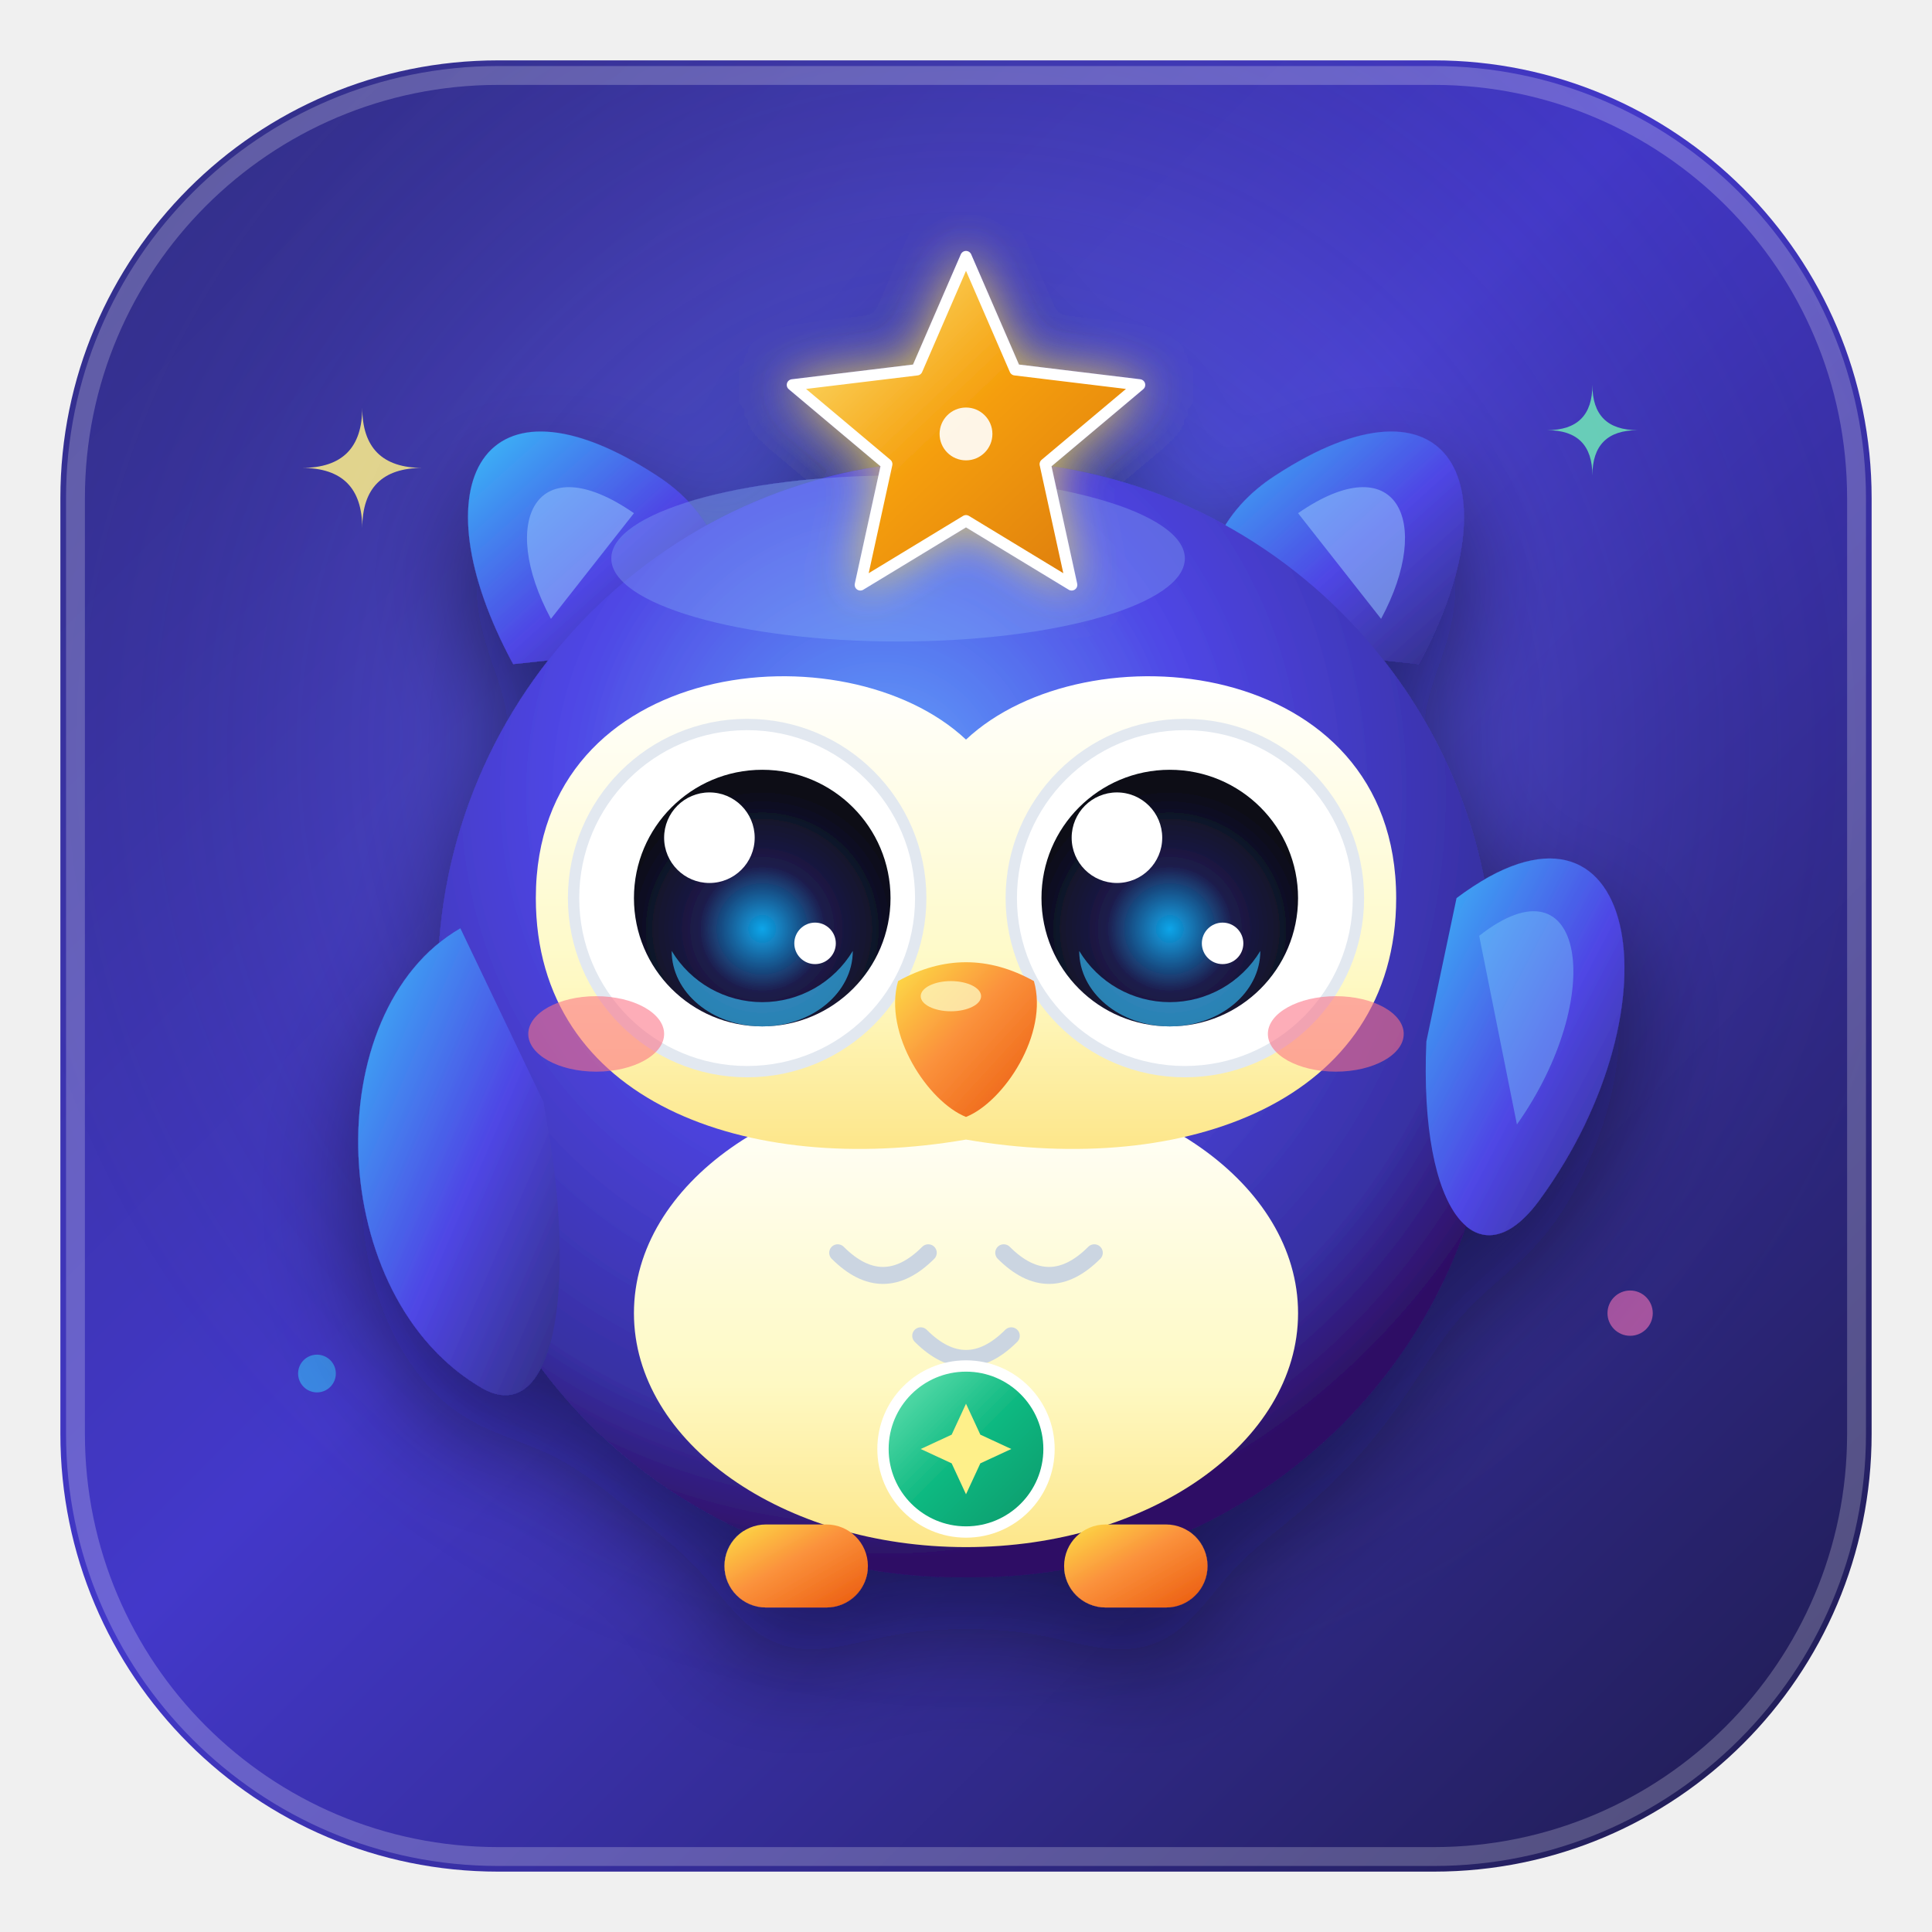
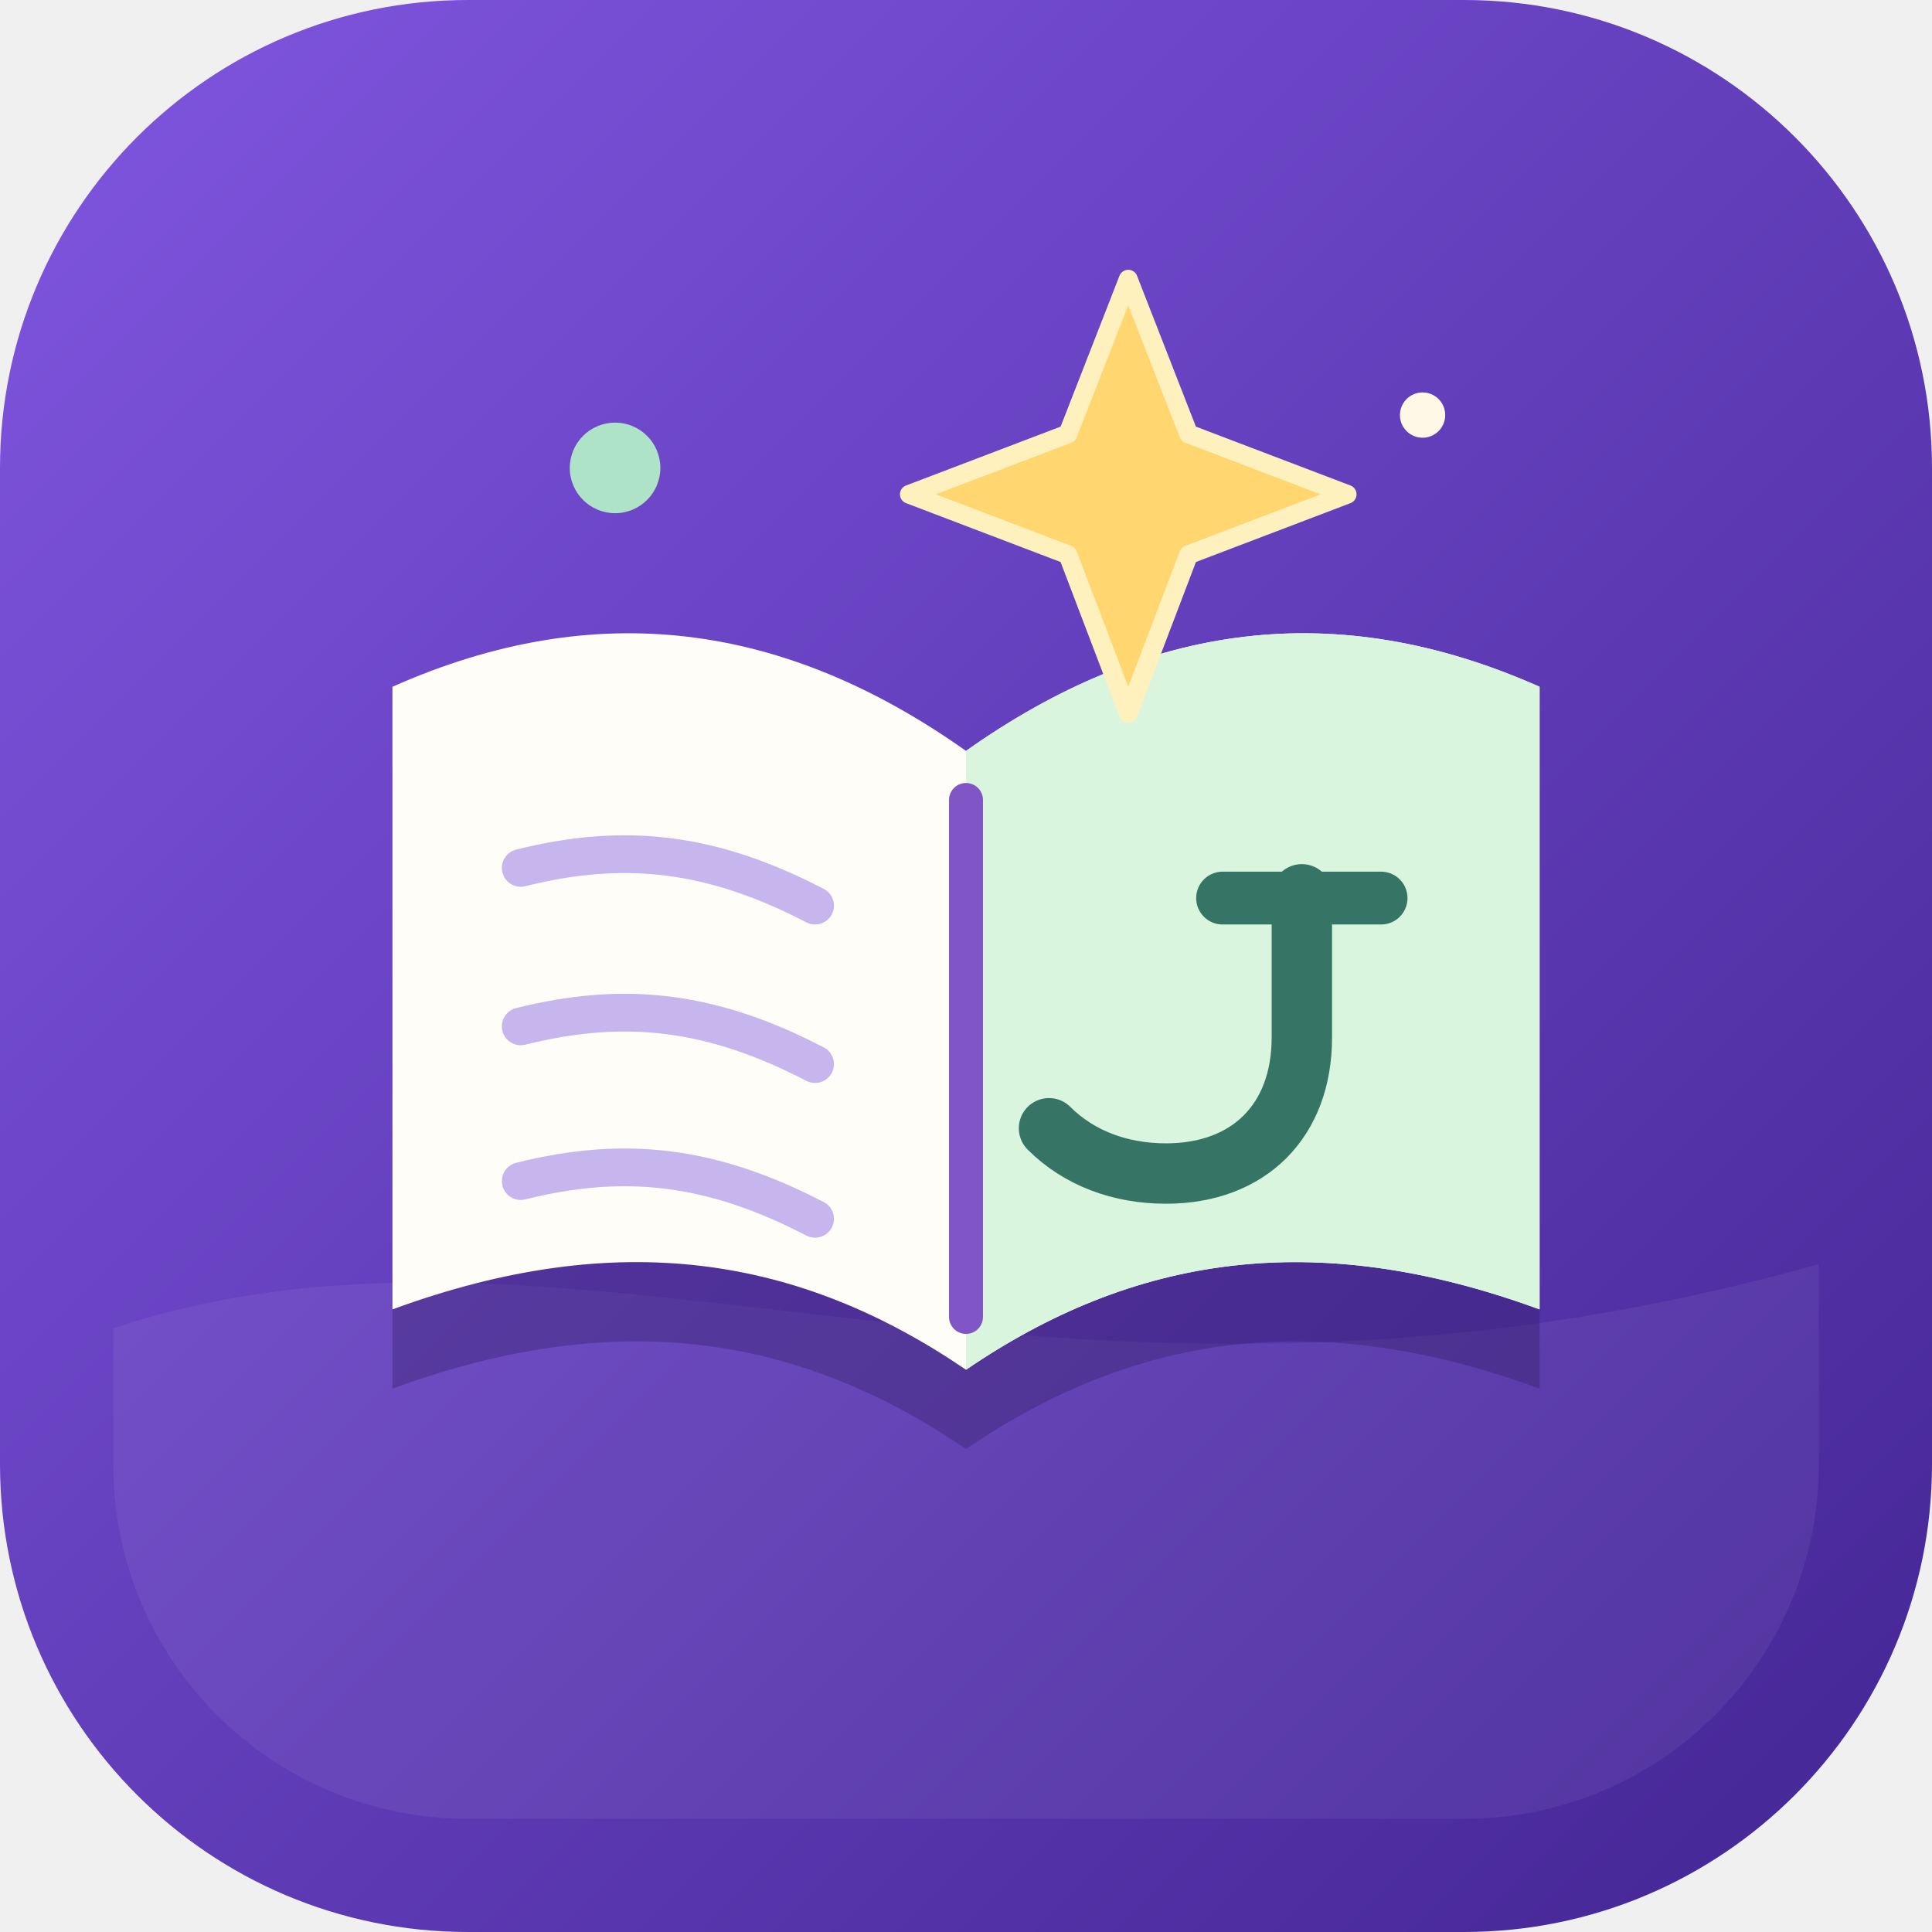
- <svg xmlns="http://www.w3.org/2000/svg" viewBox="0 0 512 512" width="100%" height="100%" role="img" aria-label="ZekaPark Sevimli Bilge Baykuş Zeki Maskot Logosu">
+ <svg xmlns="http://www.w3.org/2000/svg" width="512" height="512" viewBox="0 0 512 512" role="img" aria-label="Bilsem Junior — kitap ve keşif yıldızı">
  <defs>
-     <linearGradient id="bgSquircle" x1="0%" y1="0%" x2="100%" y2="100%">
-       <stop offset="0%" stop-color="#312e81" />
-       <stop offset="45%" stop-color="#4338ca" />
-       <stop offset="100%" stop-color="#1e1b4b" />
+     <linearGradient id="violet" x1="0" y1="0" x2="1" y2="1">
+       <stop stop-color="#8056E0" />
+       <stop offset="1" stop-color="#432593" />
    </linearGradient>
-     <radialGradient id="ambientGlow" cx="50%" cy="38%" r="55%">
-       <stop offset="0%" stop-color="#38bdf8" stop-opacity="0.32" />
-       <stop offset="55%" stop-color="#818cf8" stop-opacity="0.12" />
-       <stop offset="100%" stop-color="#1e1b4b" stop-opacity="0" />
-     </radialGradient>
-     <radialGradient id="owlBodyGrad" cx="42%" cy="30%" r="68%">
-       <stop offset="0%" stop-color="#60a5fa" />
-       <stop offset="45%" stop-color="#4f46e5" />
-       <stop offset="85%" stop-color="#3730a3" />
-       <stop offset="100%" stop-color="#2e1065" />
-     </radialGradient>
-     <linearGradient id="wingGrad" x1="0%" y1="0%" x2="100%" y2="100%">
-       <stop offset="0%" stop-color="#38bdf8" />
-       <stop offset="55%" stop-color="#4f46e5" />
-       <stop offset="100%" stop-color="#312e81" />
-     </linearGradient>
-     <linearGradient id="creamMaskGrad" x1="0%" y1="0%" x2="0%" y2="100%">
-       <stop offset="0%" stop-color="#ffffff" />
-       <stop offset="65%" stop-color="#fef9c3" />
-       <stop offset="100%" stop-color="#fde68a" />
-     </linearGradient>
-     <linearGradient id="beakGrad" x1="0%" y1="0%" x2="100%" y2="100%">
-       <stop offset="0%" stop-color="#fde047" />
-       <stop offset="45%" stop-color="#fb923c" />
-       <stop offset="100%" stop-color="#ea580c" />
-     </linearGradient>
-     <linearGradient id="crownGrad" x1="0%" y1="0%" x2="100%" y2="100%">
-       <stop offset="0%" stop-color="#fef08a" />
-       <stop offset="50%" stop-color="#f59e0b" />
-       <stop offset="100%" stop-color="#d97706" />
-     </linearGradient>
-     <linearGradient id="mintBadgeGrad" x1="0%" y1="0%" x2="100%" y2="100%">
-       <stop offset="0%" stop-color="#6ee7b7" />
-       <stop offset="50%" stop-color="#10b981" />
-       <stop offset="100%" stop-color="#059669" />
-     </linearGradient>
-     <radialGradient id="irisGrad" cx="50%" cy="62%" r="55%">
-       <stop offset="0%" stop-color="#0ea5e9" />
-       <stop offset="45%" stop-color="#1e1b4b" />
-       <stop offset="100%" stop-color="#090d16" />
-     </radialGradient>
-     <filter id="mascotShadow" x="-20%" y="-20%" width="140%" height="140%">
-       <feDropShadow dx="0" dy="14" stdDeviation="14" flood-color="#090d16" flood-opacity="0.48" />
-     </filter>
-     <filter id="softGlow" x="-30%" y="-30%" width="160%" height="160%">
-       <feDropShadow dx="0" dy="0" stdDeviation="6" flood-color="#fde047" flood-opacity="0.75" />
-     </filter>
  </defs>
-   <rect x="16" y="16" width="480" height="480" rx="116" fill="url(#bgSquircle)" />
-   <rect x="16" y="16" width="480" height="480" rx="116" fill="url(#ambientGlow)" />
-   <rect x="20" y="20" width="472" height="472" rx="112" fill="none" stroke="#ffffff" stroke-opacity="0.22" stroke-width="5" />
-   <g fill="#fef08a" opacity="0.85">
-     <path d="M 96 108 Q 96 124 80 124 Q 96 124 96 140 Q 96 124 112 124 Q 96 124 96 108 Z" />
-     <path d="M 422 102 Q 422 114 410 114 Q 422 114 422 126 Q 422 114 434 114 Q 422 114 422 102 Z" fill="#6ee7b7" />
-     <circle cx="84" cy="364" r="5" fill="#38bdf8" opacity="0.7" />
-     <circle cx="432" cy="348" r="6" fill="#f472b6" opacity="0.7" />
-   </g>
-   <g filter="url(#mascotShadow)">
-     <path d="M 136 176 C 110 128, 128 96, 174 126 C 188 135, 196 150, 192 170 Z" fill="url(#wingGrad)" />
-     <path d="M 376 176 C 402 128, 384 96, 338 126 C 324 135, 316 150, 320 170 Z" fill="url(#wingGrad)" />
-     <path d="M 146 164 C 132 138, 142 118, 168 136 Z" fill="#93c5fd" opacity="0.55" />
-     <path d="M 366 164 C 380 138, 370 118, 344 136 Z" fill="#93c5fd" opacity="0.55" />
-     <rect x="116" y="122" width="280" height="296" rx="138" fill="url(#owlBodyGrad)" />
-     <ellipse cx="238" cy="148" rx="76" ry="22" fill="#93c5fd" opacity="0.28" />
-     <path d="M 122 246 C 84 268, 86 344, 128 368 C 146 378, 154 344, 144 292 Z" fill="url(#wingGrad)" />
-     <path d="M 386 238 C 434 202, 446 266, 408 318 C 392 340, 376 322, 378 276 Z" fill="url(#wingGrad)" />
-     <path d="M 392 248 C 420 226, 426 264, 402 298 Z" fill="#7dd3fc" opacity="0.4" />
-     <ellipse cx="256" cy="348" rx="88" ry="62" fill="url(#creamMaskGrad)" />
-     <path d="M 222 332 Q 234 344 246 332" fill="none" stroke="#cbd5e1" stroke-width="4.5" stroke-linecap="round" />
-     <path d="M 266 332 Q 278 344 290 332" fill="none" stroke="#cbd5e1" stroke-width="4.5" stroke-linecap="round" />
-     <path d="M 244 354 Q 256 366 268 354" fill="none" stroke="#cbd5e1" stroke-width="4.5" stroke-linecap="round" />
-     <path d="M 256 196 C 224 166, 142 174, 142 238 C 142 292, 198 312, 256 302 C 314 312, 370 292, 370 238 C 370 174, 288 166, 256 196 Z" fill="url(#creamMaskGrad)" />
-     <g>
-       <circle cx="198" cy="238" r="46" fill="#ffffff" stroke="#e2e8f0" stroke-width="3" />
-       <circle cx="202" cy="238" r="34" fill="url(#irisGrad)" />
-       <path d="M 178 252 A 28 28 0 0 0 226 252 A 24 20 0 0 1 178 252 Z" fill="#38bdf8" opacity="0.65" />
-       <circle cx="188" cy="222" r="12" fill="#ffffff" />
-       <circle cx="216" cy="250" r="5.5" fill="#ffffff" />
-     </g>
-     <g>
-       <circle cx="314" cy="238" r="46" fill="#ffffff" stroke="#e2e8f0" stroke-width="3" />
-       <circle cx="310" cy="238" r="34" fill="url(#irisGrad)" />
-       <path d="M 286 252 A 28 28 0 0 0 334 252 A 24 20 0 0 1 286 252 Z" fill="#38bdf8" opacity="0.65" />
-       <circle cx="296" cy="222" r="12" fill="#ffffff" />
-       <circle cx="324" cy="250" r="5.5" fill="#ffffff" />
-     </g>
-     <ellipse cx="158" cy="274" rx="18" ry="10" fill="#fb7185" opacity="0.58" />
-     <ellipse cx="354" cy="274" rx="18" ry="10" fill="#fb7185" opacity="0.58" />
-     <path d="M 238 260 Q 256 250 274 260 C 278 274, 266 292, 256 296 C 246 292, 234 274, 238 260 Z" fill="url(#beakGrad)" />
-     <ellipse cx="252" cy="264" rx="8" ry="4" fill="#fef9c3" opacity="0.75" />
-     <g transform="translate(256, 384)">
-       <circle cx="0" cy="0" r="22" fill="url(#mintBadgeGrad)" stroke="#ffffff" stroke-width="3" />
-       <path d="M 0 -12 L 3.8 -3.8 L 12 0 L 3.8 3.8 L 0 12 L -3.8 3.8 L -12 0 L -3.8 -3.8 Z" fill="#fef08a" />
-     </g>
-     <g fill="url(#beakGrad)">
-       <rect x="192" y="404" width="38" height="22" rx="11" />
-       <rect x="282" y="404" width="38" height="22" rx="11" />
-     </g>
-     <g filter="url(#softGlow)">
-       <path d="M 256 68 L 269 98 L 302 102 L 277 123 L 284 155 L 256 138 L 228 155 L 235 123 L 210 102 L 243 98 Z" fill="url(#crownGrad)" stroke="#ffffff" stroke-width="3" stroke-linejoin="round" />
-       <circle cx="256" cy="115" r="7" fill="#ffffff" opacity="0.9" />
-     </g>
-   </g>
+   <rect width="512" height="512" rx="124" fill="url(#violet)" />
+   <path d="M30 352c124-41 249 40 452-17v53c0 52-42 94-94 94H124c-52 0-94-42-94-94Z" fill="#fff" opacity=".06" />
+   <path d="M104 191c54-24 104-17 152 17 48-34 98-41 152-17v165c-60-22-108-14-152 16-44-30-92-38-152-16Z" fill="#2E195E" opacity=".35" transform="translate(0 12)" />
+   <path d="M104 182c54-24 104-17 152 17 48-34 98-41 152-17v165c-60-22-108-14-152 16-44-30-92-38-152-16Z" fill="#FFFDF7" />
+   <path d="M256 199c48-34 98-41 152-17v165c-60-22-108-14-152 16Z" fill="#D9F5DD" />
+   <path d="M256 212v137" fill="none" stroke="#8056C7" stroke-width="9" stroke-linecap="round" />
+   <path d="M138 230c28-7 51-4 78 10m-78 32c28-7 51-4 78 10m-78 31c28-7 51-4 78 10" fill="none" stroke="#C7B5EE" stroke-width="10" stroke-linecap="round" />
+   <path d="M345 237v38c0 22-14 36-36 36-12 0-23-4-31-12" fill="none" stroke="#367466" stroke-width="16" stroke-linecap="round" />
+   <path d="M324 238h42" fill="none" stroke="#367466" stroke-width="14" stroke-linecap="round" />
+   <path d="M299 74l16 41 42 16-42 16-16 42-16-42-42-16 42-16Z" fill="#FFD66F" stroke="#FFF1BE" stroke-width="5" stroke-linejoin="round" />
+   <circle cx="163" cy="124" r="12" fill="#AEE3C8" />
+   <circle cx="377" cy="110" r="6" fill="#FFF8E7" />
</svg>
